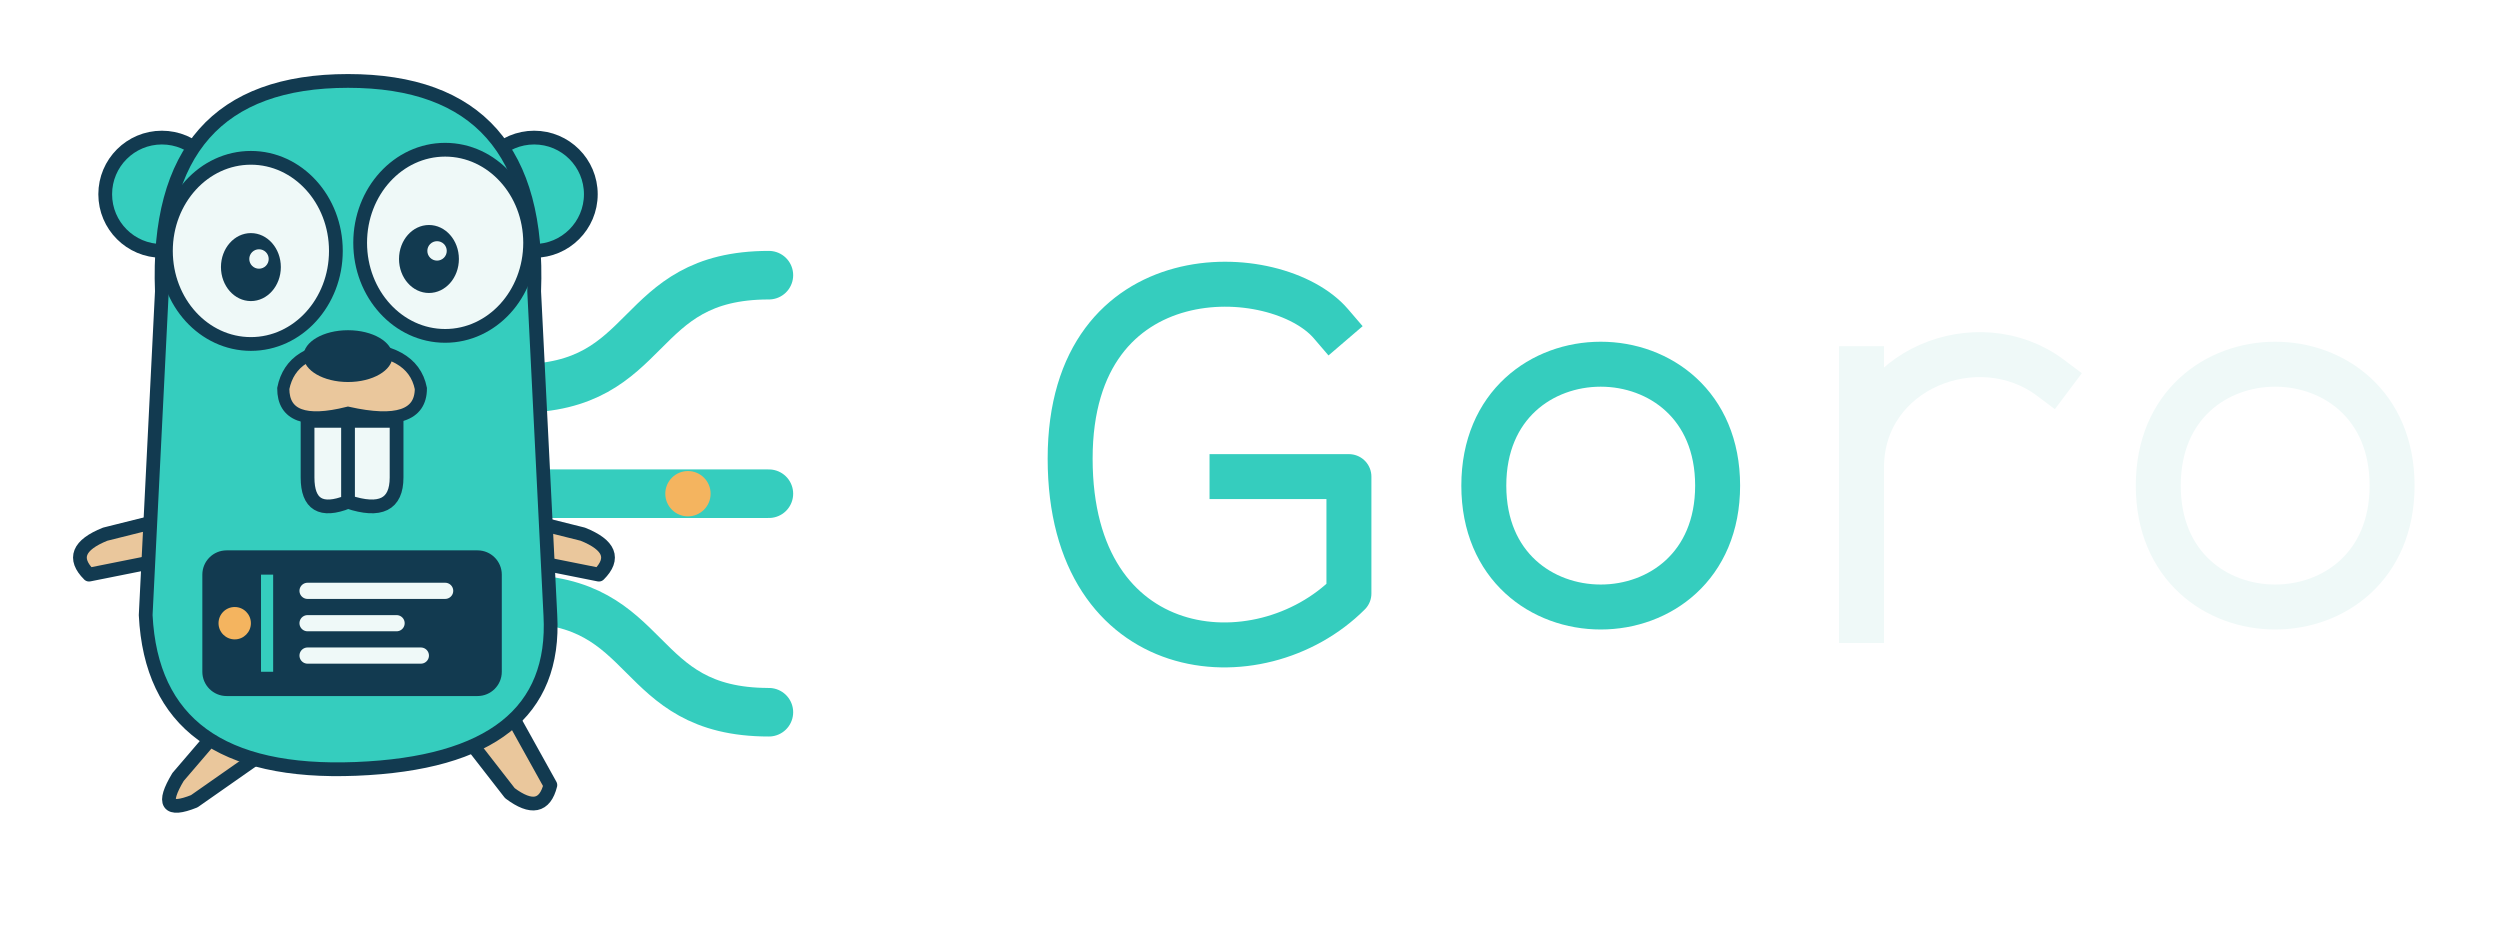
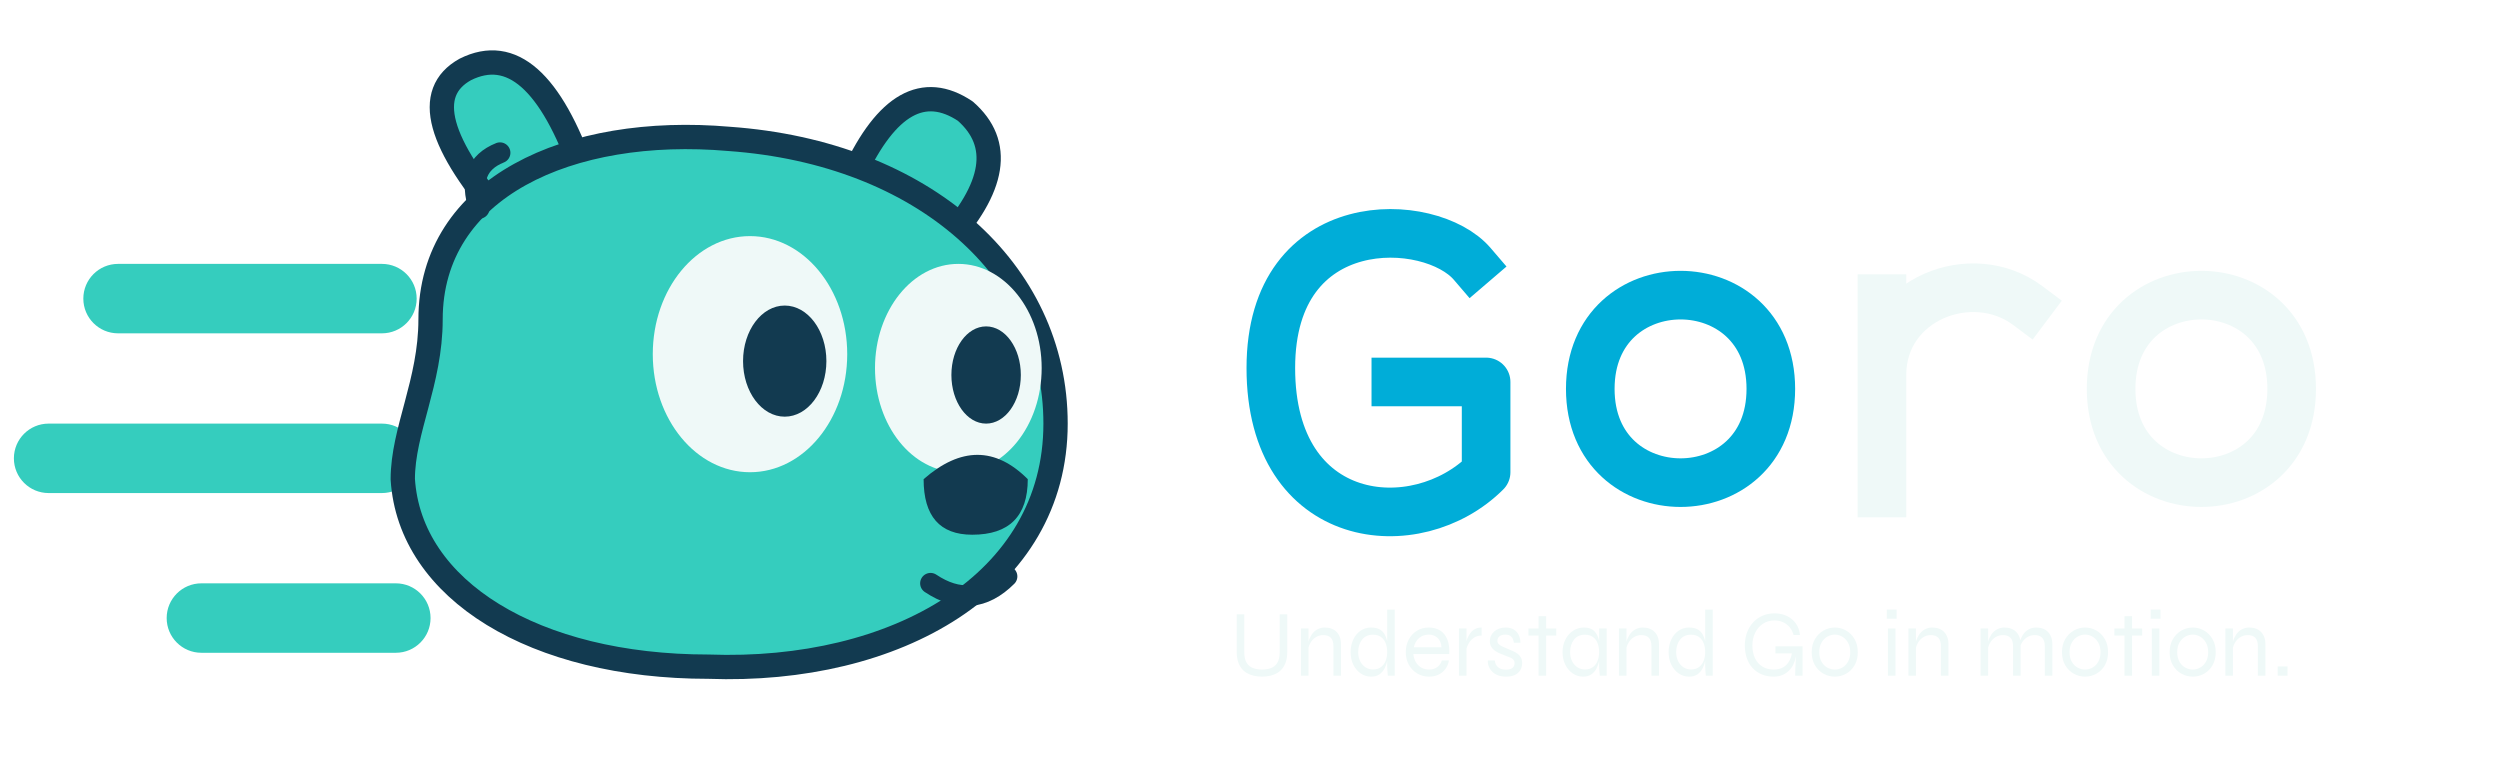
- <svg xmlns="http://www.w3.org/2000/svg" viewBox="0 0 278 104" fill="none">
-   <g transform="translate(0 0) scale(.9)">
-     <g stroke="#35CDBE" stroke-width="6" stroke-linecap="round">
-       <path d="M64 48C81 48 78 34 95 34" />
-       <path d="M65 61H95" />
-       <path d="M64 74C81 74 78 88 95 88" />
-     </g>
-     <g stroke="#123A50" stroke-width="1.7" stroke-linejoin="round">
-       <path fill="#EAC79C" d="m28 89-6 7q-3 5 2 3l10-7Zm28 0 7 9q4 3 5-1l-5-9Z" />
-       <path fill="#EAC79C" d="m21 64-8 2q-5 2-2 5l10-2Zm43 0 8 2q5 2 2 5l-10-2Z" />
-       <circle cx="20" cy="24" r="7" fill="#35CDBE" />
-       <circle cx="66" cy="24" r="7" fill="#35CDBE" />
-       <path fill="#35CDBE" d="M20 36Q19 10 43 10T66 36L68 76Q69 94 44 95T18 76Z" />
-     </g>
-     <g fill="#EFF9F8" stroke="#123A50" stroke-width="1.7">
-       <ellipse cx="31" cy="31" rx="10.5" ry="11.5" />
-       <ellipse cx="55" cy="30" rx="10.5" ry="11.5" />
-       <path d="M38 52v7q0 5 5 3V52Zm5 0v10q6 2 6-3v-7Z" />
-     </g>
-     <g fill="#123A50">
-       <ellipse cx="31" cy="33" rx="3.7" ry="4.2" />
-       <ellipse cx="53" cy="32" rx="3.7" ry="4.2" />
-     </g>
-     <g fill="#EFF9F8">
-       <circle cx="32" cy="32" r="1.2" />
-       <circle cx="54" cy="31" r="1.2" />
-     </g>
-     <path fill="#EAC79C" stroke="#123A50" stroke-width="1.5" d="M35 48q1-5 8-5 8 0 9 5 0 5-9 3-8 2-8-3Z" />
-     <ellipse cx="43" cy="44" rx="5.5" ry="3.2" fill="#123A50" />
-     <rect x="25" y="68" width="37" height="18" rx="3" fill="#123A50" />
-     <path d="M33 71v12" stroke="#35CDBE" stroke-width="1.5" />
-     <path d="M38 73h17M38 77h11M38 81h14" stroke="#EFF9F8" stroke-width="2" stroke-linecap="round" />
-     <circle cx="29" cy="77" r="2" fill="#F4B45F" />
-     <circle cx="85" cy="61" r="2.8" fill="#F4B45F" />
+ <svg xmlns="http://www.w3.org/2000/svg" viewBox="0 0 360 112" fill="none">
+   <g fill="#35CDBE">
+     <rect x="12" y="38" width="48" height="10" rx="5" />
+     <rect x="2" y="61" width="58" height="10" rx="5" />
+     <rect x="24" y="84" width="38" height="10" rx="5" />
  </g>
-   <g transform="translate(112 26)">
-     <path transform="translate(0 0)" d="M36 10C30 3 7 2 7 25S28 50 38 40V27H25" stroke="#35CDBE" stroke-width="5" stroke-linecap="square" stroke-linejoin="round" />
-     <path transform="translate(45 0)" d="M8 28C8 10 34 10 34 28S8 46 8 28Z" stroke="#35CDBE" stroke-width="5" stroke-linecap="square" stroke-linejoin="round" />
-     <path transform="translate(87 0)" d="M8 43V15M8 26C8 15 21 10 29 16" stroke="#EFF9F8" stroke-width="5" stroke-linecap="square" stroke-linejoin="round" />
-     <path transform="translate(120 0)" d="M8 28C8 10 34 10 34 28S8 46 8 28Z" stroke="#EFF9F8" stroke-width="5" stroke-linecap="square" stroke-linejoin="round" />
+   <g fill="#35CDBE" stroke="#123A50" stroke-width="3.5" stroke-linejoin="round">
+     <path d="M73 32Q58 15 67 10Q77 5 84 25Z" />
+     <path d="M123 25Q130 10 139 16Q147 23 136 35Z" />
+     <path d="M62 46C62 27 82 18 105 20C133 22 152 39 152 61C152 84 129 97 102 96C77 96 59 85 58 69C58 62 62 55 62 46Z" />
+   </g>
+   <path d="M69 30Q67 24 72 22" stroke="#123A50" stroke-width="3" stroke-linecap="round" />
+   <g fill="#EFF9F8">
+     <ellipse cx="108" cy="51" rx="14" ry="17" />
+     <ellipse cx="138" cy="53" rx="12" ry="15" />
+   </g>
+   <g fill="#123A50">
+     <ellipse cx="113" cy="52" rx="6" ry="8" />
+     <ellipse cx="142" cy="54" rx="5" ry="7" />
+     <path d="M133 69Q141 62 148 69Q148 77 140 77Q133 77 133 69Z" />
+   </g>
+   <path d="M134 84Q140 88 145 83" stroke="#123A50" stroke-width="3" stroke-linecap="round" />
+   <g color="#EFF9F8" transform="translate(176 28)">
+     <path transform="translate(0 0)" d="M36 10C30 3 7 2 7 25S28 50 38 40V27H25" stroke="#00ADD8" stroke-width="7" stroke-linecap="square" stroke-linejoin="round" />
+     <path transform="translate(45 0)" d="M8 28C8 10 34 10 34 28S8 46 8 28Z" stroke="#00ADD8" stroke-width="7" stroke-linecap="square" stroke-linejoin="round" />
+     <path transform="translate(87 0)" d="M8 43V15M8 26C8 15 21 10 29 16" stroke="currentColor" stroke-width="7" stroke-linecap="square" stroke-linejoin="round" />
+     <path transform="translate(120 0)" d="M8 28C8 10 34 10 34 28S8 46 8 28Z" stroke="currentColor" stroke-width="7" stroke-linecap="square" stroke-linejoin="round" />
+   </g>
+   <g fill="#EFF9F8" transform="translate(177 82) scale(.85)">
+     <path transform="translate(0.000 18) scale(0.016 -0.016)" d="M535 250V650H615V250Q615 195 602.0 152.5Q589 110 565.5 79.0Q542 48 509.0 28.5Q476 9 435.5 -0.5Q395 -10 349 -10Q302 -10 261.0 -0.5Q220 9 186.5 28.5Q153 48 129.5 79.0Q106 110 93.0 152.5Q80 195 80 250V650H160V250Q160 175 186.0 135.0Q212 95 255.0 80.0Q298 65 349 65Q399 65 441.0 80.0Q483 95 509.0 135.0Q535 175 535 250Z" />
+     <path transform="translate(11.120 18) scale(0.016 -0.016)" d="M65 500H145V359Q150 381 160 401Q175 435 198.5 459.5Q222 484 252.5 497.0Q283 510 317 510Q357 510 389.0 498.0Q421 486 443.0 463.0Q465 440 477.0 407.5Q489 375 489 334V0H409V314Q409 372 382.0 401.0Q355 430 301 430Q260 430 225.0 409.0Q190 388 168 352Q152 327 145 297V0H65Z" />
+     <path transform="translate(19.984 18) scale(0.016 -0.016)" d="M254 -10Q194 -10 144.5 23.5Q95 57 66.0 115.5Q37 174 37.0 249.0Q37 324 65.0 383.0Q93 442 142.0 476.0Q191 510 254 510Q310 510 345.5 489.5Q381 469 400 433Q416 402 424 364V700H504V0H431Q429 22 426.5 52.0Q424 82 424 100V156Q416 117 399 82Q379 41 344.0 15.5Q309 -10 254 -10ZM274 66Q325 66 358.5 91.0Q392 116 408.0 157.5Q424 199 424 249Q424 304 407.5 345.5Q391 387 357.5 410.5Q324 434 274 434Q199 434 158.0 381.5Q117 329 117 249Q117 196 137.5 154.5Q158 113 193.5 89.5Q229 66 274 66Z" />
+     <path transform="translate(29.328 18) scale(0.016 -0.016)" d="M419 161H494Q486 112 458.5 73.5Q431 35 386.5 12.5Q342 -10 284 -10Q214 -10 158.0 23.5Q102 57 69.5 115.5Q37 174 37 249Q37 324 68.5 383.0Q100 442 155.0 476.0Q210 510 279 510Q352 510 402.5 477.5Q453 445 477.5 382.5Q502 320 497 229H117Q122 180 144.0 143.0Q166 106 202.0 85.5Q238 65 284 65Q335 65 370.5 91.5Q406 118 419 161ZM282 435Q220 435 178.0 399.0Q136 363 122 301H415Q411 367 372.5 401.0Q334 435 282 435Z" />
+     <path transform="translate(37.888 18) scale(0.016 -0.016)" d="M65 500H145V364Q149 382 158 403Q169 429 187.5 453.5Q206 478 235.0 494.0Q264 510 305 510V425Q254 425 219.5 399.5Q185 374 166 338Q152 312 145 288V0H65Z" />
+     <path transform="translate(43.168 18) scale(0.016 -0.016)" d="M41 161H115Q118 118 147.5 91.0Q177 64 233 64Q267 64 286.5 73.0Q306 82 315.0 97.5Q324 113 324 132Q324 155 312.5 168.5Q301 182 281.5 191.0Q262 200 237 208Q208 219 177.5 231.5Q147 244 120.5 261.5Q94 279 78.0 304.5Q62 330 62 366Q62 396 74.0 422.5Q86 449 108.5 468.5Q131 488 161.5 499.0Q192 510 229 510Q279 510 313.5 490.0Q348 470 366.5 433.5Q385 397 386 349H317Q310 394 288.5 414.5Q267 435 227 435Q186 435 164.0 417.0Q142 399 142 369Q142 347 158.0 332.5Q174 318 199.5 306.5Q225 295 254 283Q283 271 310.0 259.0Q337 247 358.0 231.0Q379 215 391.5 191.5Q404 168 404 133Q404 91 384.5 58.5Q365 26 327.5 8.0Q290 -10 236 -10Q187 -10 152.5 2.5Q118 15 95.0 35.5Q72 56 59.5 79.0Q47 102 43.0 124.0Q39 146 41 161Z" />
+     <path transform="translate(50.224 18) scale(0.016 -0.016)" d="M30 500H137V630H217V500H324V425H217V0H137V425H30Z" />
+     <path transform="translate(55.888 18) scale(0.016 -0.016)" d="M254 -10Q195 -10 145.5 23.5Q96 57 66.5 115.5Q37 174 37.0 249.0Q37 324 67.0 383.0Q97 442 148.5 476.0Q200 510 264 510Q334 510 370.5 474.5Q407 439 421 380Q422 372 424 363V500H504V0H431L426 60Q424 84 424 100V156Q416 117 399 82Q379 41 344.0 15.5Q309 -10 254 -10ZM274 66Q325 66 358.5 91.0Q392 116 408.0 157.5Q424 199 424 249Q424 304 407.5 345.5Q391 387 357.5 410.5Q324 434 274 434Q199 434 158.0 381.5Q117 329 117 249Q117 196 137.5 154.5Q158 113 193.5 89.5Q229 66 274 66Z" />
+     <path transform="translate(64.992 18) scale(0.016 -0.016)" d="M65 500H145V359Q150 381 160 401Q175 435 198.5 459.5Q222 484 252.5 497.0Q283 510 317 510Q357 510 389.0 498.0Q421 486 443.0 463.0Q465 440 477.0 407.5Q489 375 489 334V0H409V314Q409 372 382.0 401.0Q355 430 301 430Q260 430 225.0 409.0Q190 388 168 352Q152 327 145 297V0H65Z" />
+     <path transform="translate(73.856 18) scale(0.016 -0.016)" d="M254 -10Q194 -10 144.5 23.5Q95 57 66.0 115.5Q37 174 37.0 249.0Q37 324 65.0 383.0Q93 442 142.0 476.0Q191 510 254 510Q310 510 345.5 489.5Q381 469 400 433Q416 402 424 364V700H504V0H431Q429 22 426.5 52.0Q424 82 424 100V156Q416 117 399 82Q379 41 344.0 15.5Q309 -10 254 -10ZM274 66Q325 66 358.5 91.0Q392 116 408.0 157.5Q424 199 424 249Q424 304 407.5 345.5Q391 387 357.5 410.5Q324 434 274 434Q199 434 158.0 381.5Q117 329 117 249Q117 196 137.5 154.5Q158 113 193.5 89.5Q229 66 274 66Z" />
+     <path transform="translate(83.200 18) scale(0.016 -0.016)" d="" />
+     <path transform="translate(86.560 18) scale(0.016 -0.016)" d="M356 -10Q285 -10 228.5 14.0Q172 38 132.0 81.5Q92 125 71.0 186.0Q50 247 50 320Q50 394 73.0 456.5Q96 519 138.0 564.5Q180 610 237.5 635.0Q295 660 364 660Q439 660 497.0 631.5Q555 603 591.0 551.5Q627 500 634 431H566Q553 479 524.0 513.5Q495 548 454.5 566.5Q414 585 364 585Q295 585 242.5 550.5Q190 516 160.0 456.0Q130 396 130.0 320.0Q130 244 157.0 186.5Q184 129 235.0 97.0Q286 65 356 65Q410 65 450.5 86.0Q491 107 516 148Q539 184 548 236H374V311H661V0H583Q583 33 584.5 74.5Q586 116 589 159Q591 183 592 205Q572 107 518 54Q453 -10 356 -10Z" />
+     <path transform="translate(98.096 18) scale(0.016 -0.016)" d="M282 -10Q218 -10 162.0 21.0Q106 52 71.5 110.5Q37 169 37 249Q37 329 71.5 387.5Q106 446 162.0 478.0Q218 510 282 510Q346 510 401.5 478.0Q457 446 491.0 387.5Q525 329 525 249Q525 169 491.0 110.5Q457 52 401.5 21.0Q346 -10 282 -10ZM282 65Q324 65 361.0 86.0Q398 107 421.5 148.5Q445 190 445 249Q445 308 421.5 349.5Q398 391 361.0 413.0Q324 435 282 435Q240 435 202.5 413.5Q165 392 141.0 350.5Q117 309 117 249Q117 190 140.5 148.5Q164 107 202.0 86.0Q240 65 282 65Z" />
+     <path transform="translate(107.088 18) scale(0.016 -0.016)" d="" />
+     <path transform="translate(110.448 18) scale(0.016 -0.016)" d="M164 700V603H60V700ZM72 500H152V0H72Z" />
+     <path transform="translate(114.032 18) scale(0.016 -0.016)" d="M65 500H145V359Q150 381 160 401Q175 435 198.5 459.5Q222 484 252.5 497.0Q283 510 317 510Q357 510 389.0 498.0Q421 486 443.0 463.0Q465 440 477.0 407.5Q489 375 489 334V0H409V314Q409 372 382.0 401.0Q355 430 301 430Q260 430 225.0 409.0Q190 388 168 352Q152 327 145 297V0H65Z" />
+     <path transform="translate(122.896 18) scale(0.016 -0.016)" d="" />
+     <path transform="translate(126.256 18) scale(0.016 -0.016)" d="M65 500H145V359Q150 381 160 401Q175 435 198.5 459.5Q222 484 252.5 497.0Q283 510 317 510Q357 510 389.0 498.0Q421 486 443.0 463.0Q465 440 477 408Q483 392 486 375Q490 389 496 401Q511 435 534.5 459.5Q558 484 588.5 497.0Q619 510 653 510Q693 510 725.0 498.0Q757 486 779.0 463.0Q801 440 813.0 407.5Q825 375 825 334V0H745V314Q745 372 718.0 401.0Q691 430 637 430Q596 430 561.0 409.0Q526 388 504 352Q495 338 489 322V0H409V314Q409 372 382.0 401.0Q355 430 301 430Q260 430 225.0 409.0Q190 388 168 352Q152 327 145 297V0H65Z" />
+     <path transform="translate(140.496 18) scale(0.016 -0.016)" d="M282 -10Q218 -10 162.0 21.0Q106 52 71.5 110.5Q37 169 37 249Q37 329 71.5 387.5Q106 446 162.0 478.0Q218 510 282 510Q346 510 401.5 478.0Q457 446 491.0 387.5Q525 329 525 249Q525 169 491.0 110.5Q457 52 401.5 21.0Q346 -10 282 -10ZM282 65Q324 65 361.0 86.0Q398 107 421.5 148.5Q445 190 445 249Q445 308 421.5 349.5Q398 391 361.0 413.0Q324 435 282 435Q240 435 202.5 413.5Q165 392 141.0 350.5Q117 309 117 249Q117 190 140.5 148.5Q164 107 202.0 86.0Q240 65 282 65Z" />
+     <path transform="translate(149.488 18) scale(0.016 -0.016)" d="M30 500H137V630H217V500H324V425H217V0H137V425H30Z" />
+     <path transform="translate(155.152 18) scale(0.016 -0.016)" d="M164 700V603H60V700ZM72 500H152V0H72Z" />
+     <path transform="translate(158.736 18) scale(0.016 -0.016)" d="M282 -10Q218 -10 162.0 21.0Q106 52 71.5 110.5Q37 169 37 249Q37 329 71.5 387.5Q106 446 162.0 478.0Q218 510 282 510Q346 510 401.5 478.0Q457 446 491.0 387.5Q525 329 525 249Q525 169 491.0 110.5Q457 52 401.5 21.0Q346 -10 282 -10ZM282 65Q324 65 361.0 86.0Q398 107 421.5 148.5Q445 190 445 249Q445 308 421.5 349.5Q398 391 361.0 413.0Q324 435 282 435Q240 435 202.5 413.5Q165 392 141.0 350.5Q117 309 117 249Q117 190 140.5 148.5Q164 107 202.0 86.0Q240 65 282 65Z" />
+     <path transform="translate(167.728 18) scale(0.016 -0.016)" d="M65 500H145V359Q150 381 160 401Q175 435 198.5 459.5Q222 484 252.5 497.0Q283 510 317 510Q357 510 389.0 498.0Q421 486 443.0 463.0Q465 440 477.0 407.5Q489 375 489 334V0H409V314Q409 372 382.0 401.0Q355 430 301 430Q260 430 225.0 409.0Q190 388 168 352Q152 327 145 297V0H65Z" />
+     <path transform="translate(176.592 18) scale(0.016 -0.016)" d="M169 98V0H65V98Z" />
  </g>
</svg>
